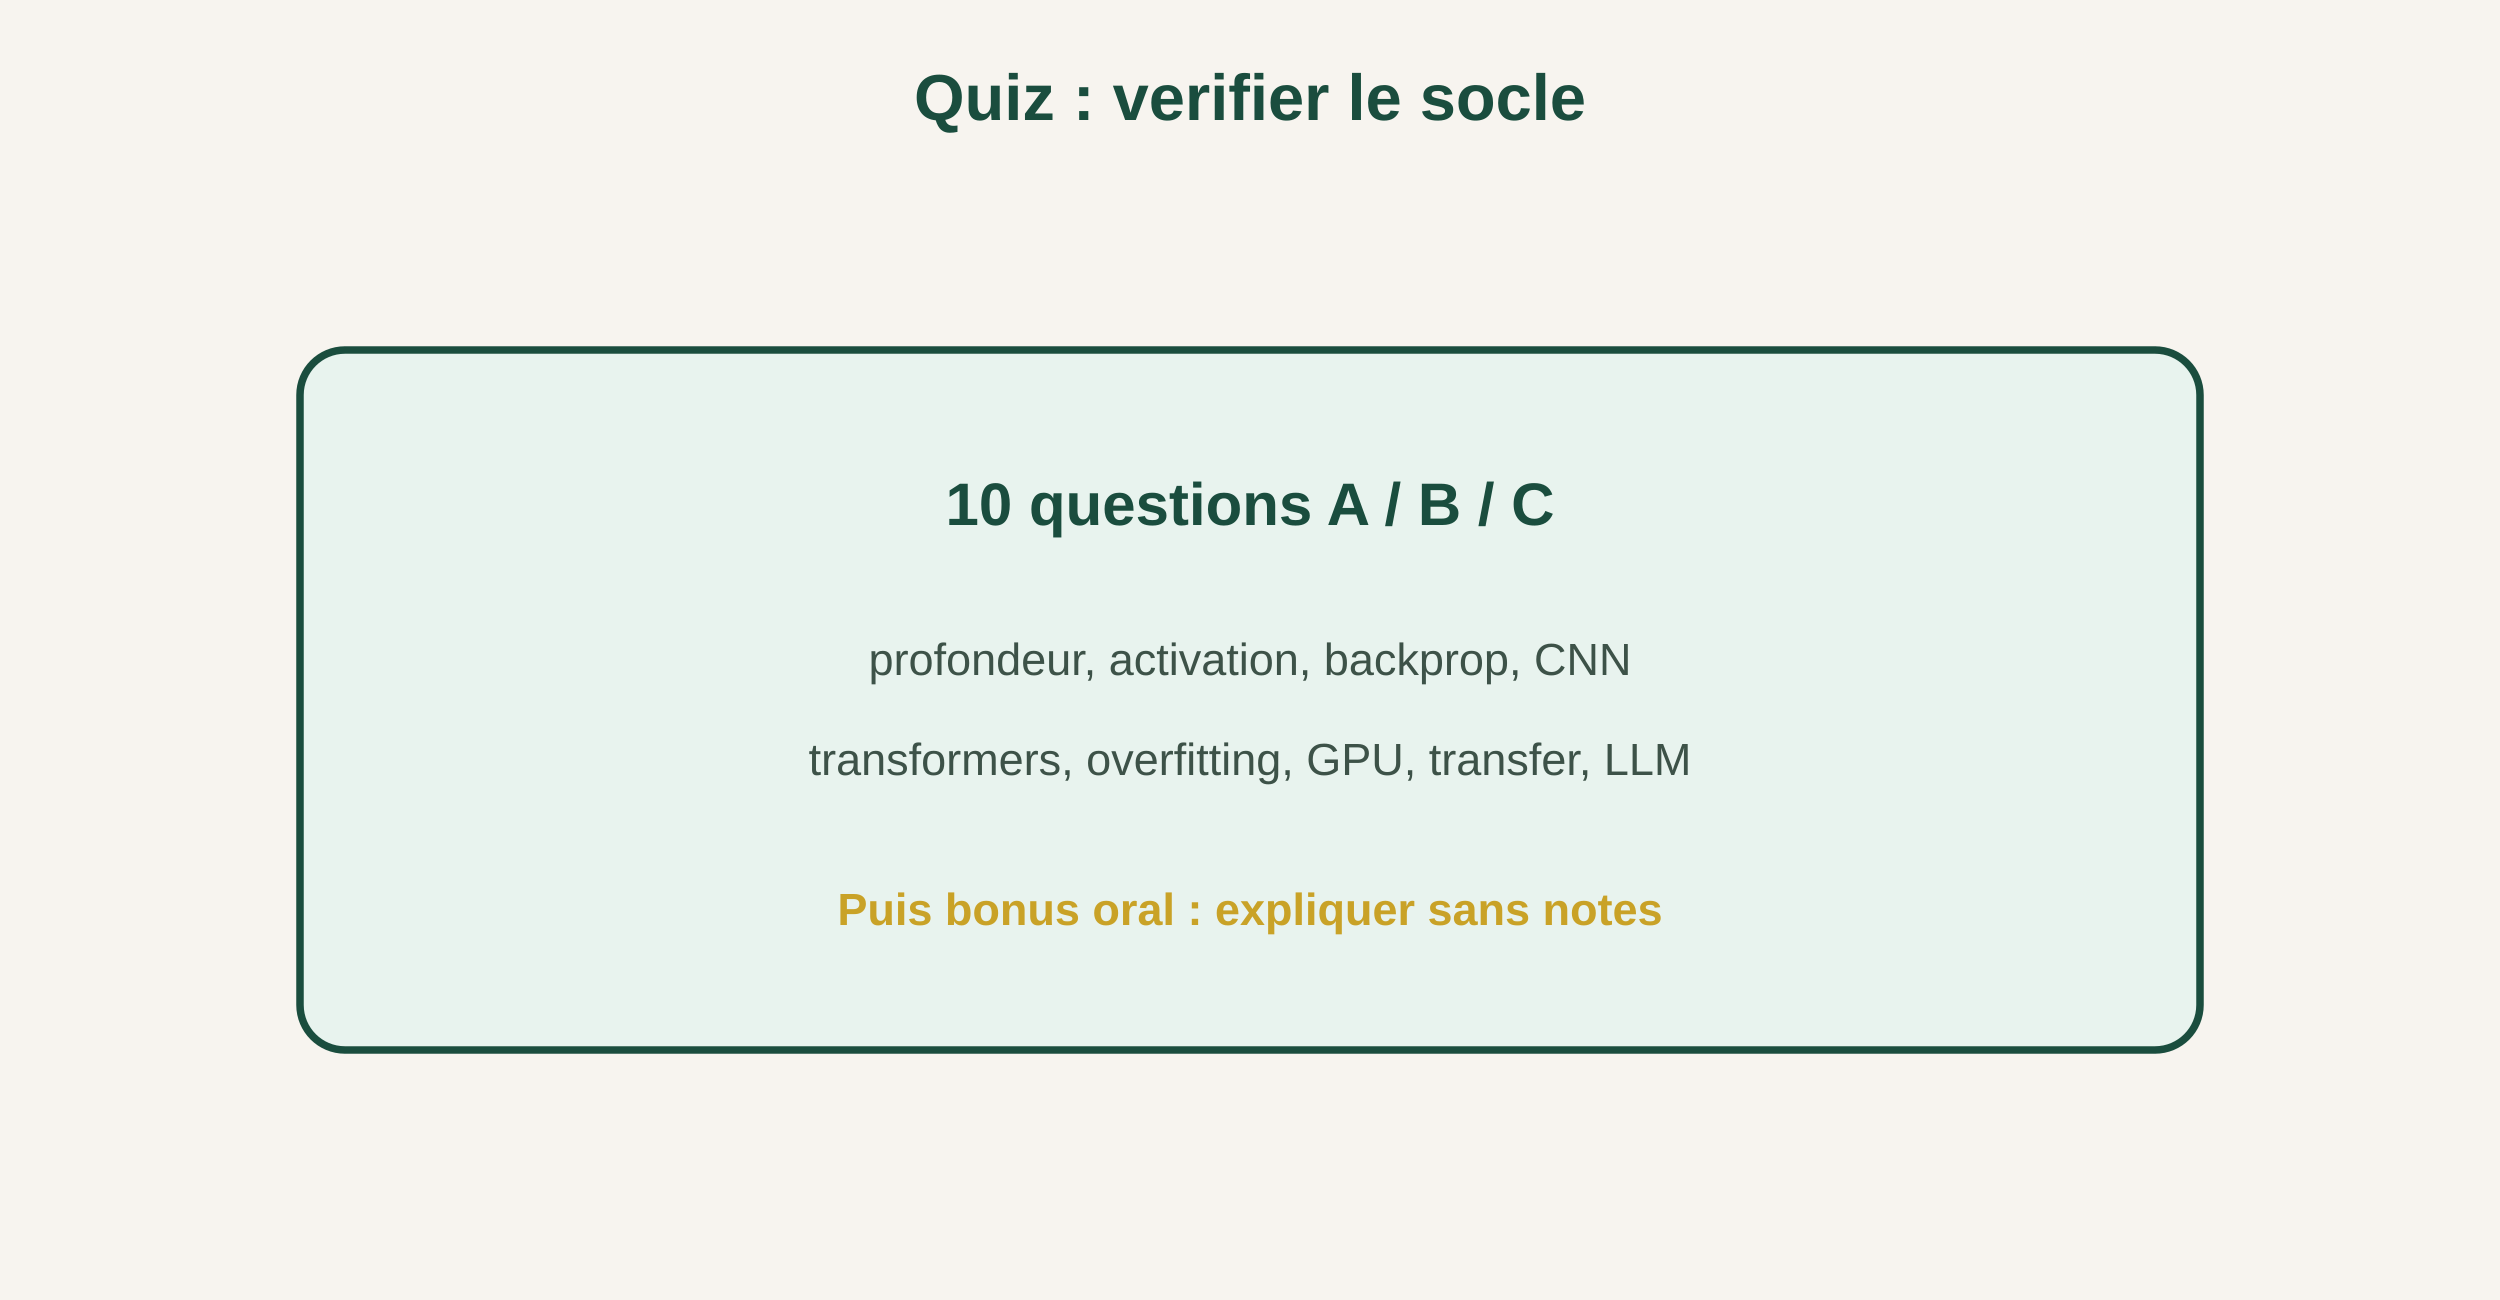
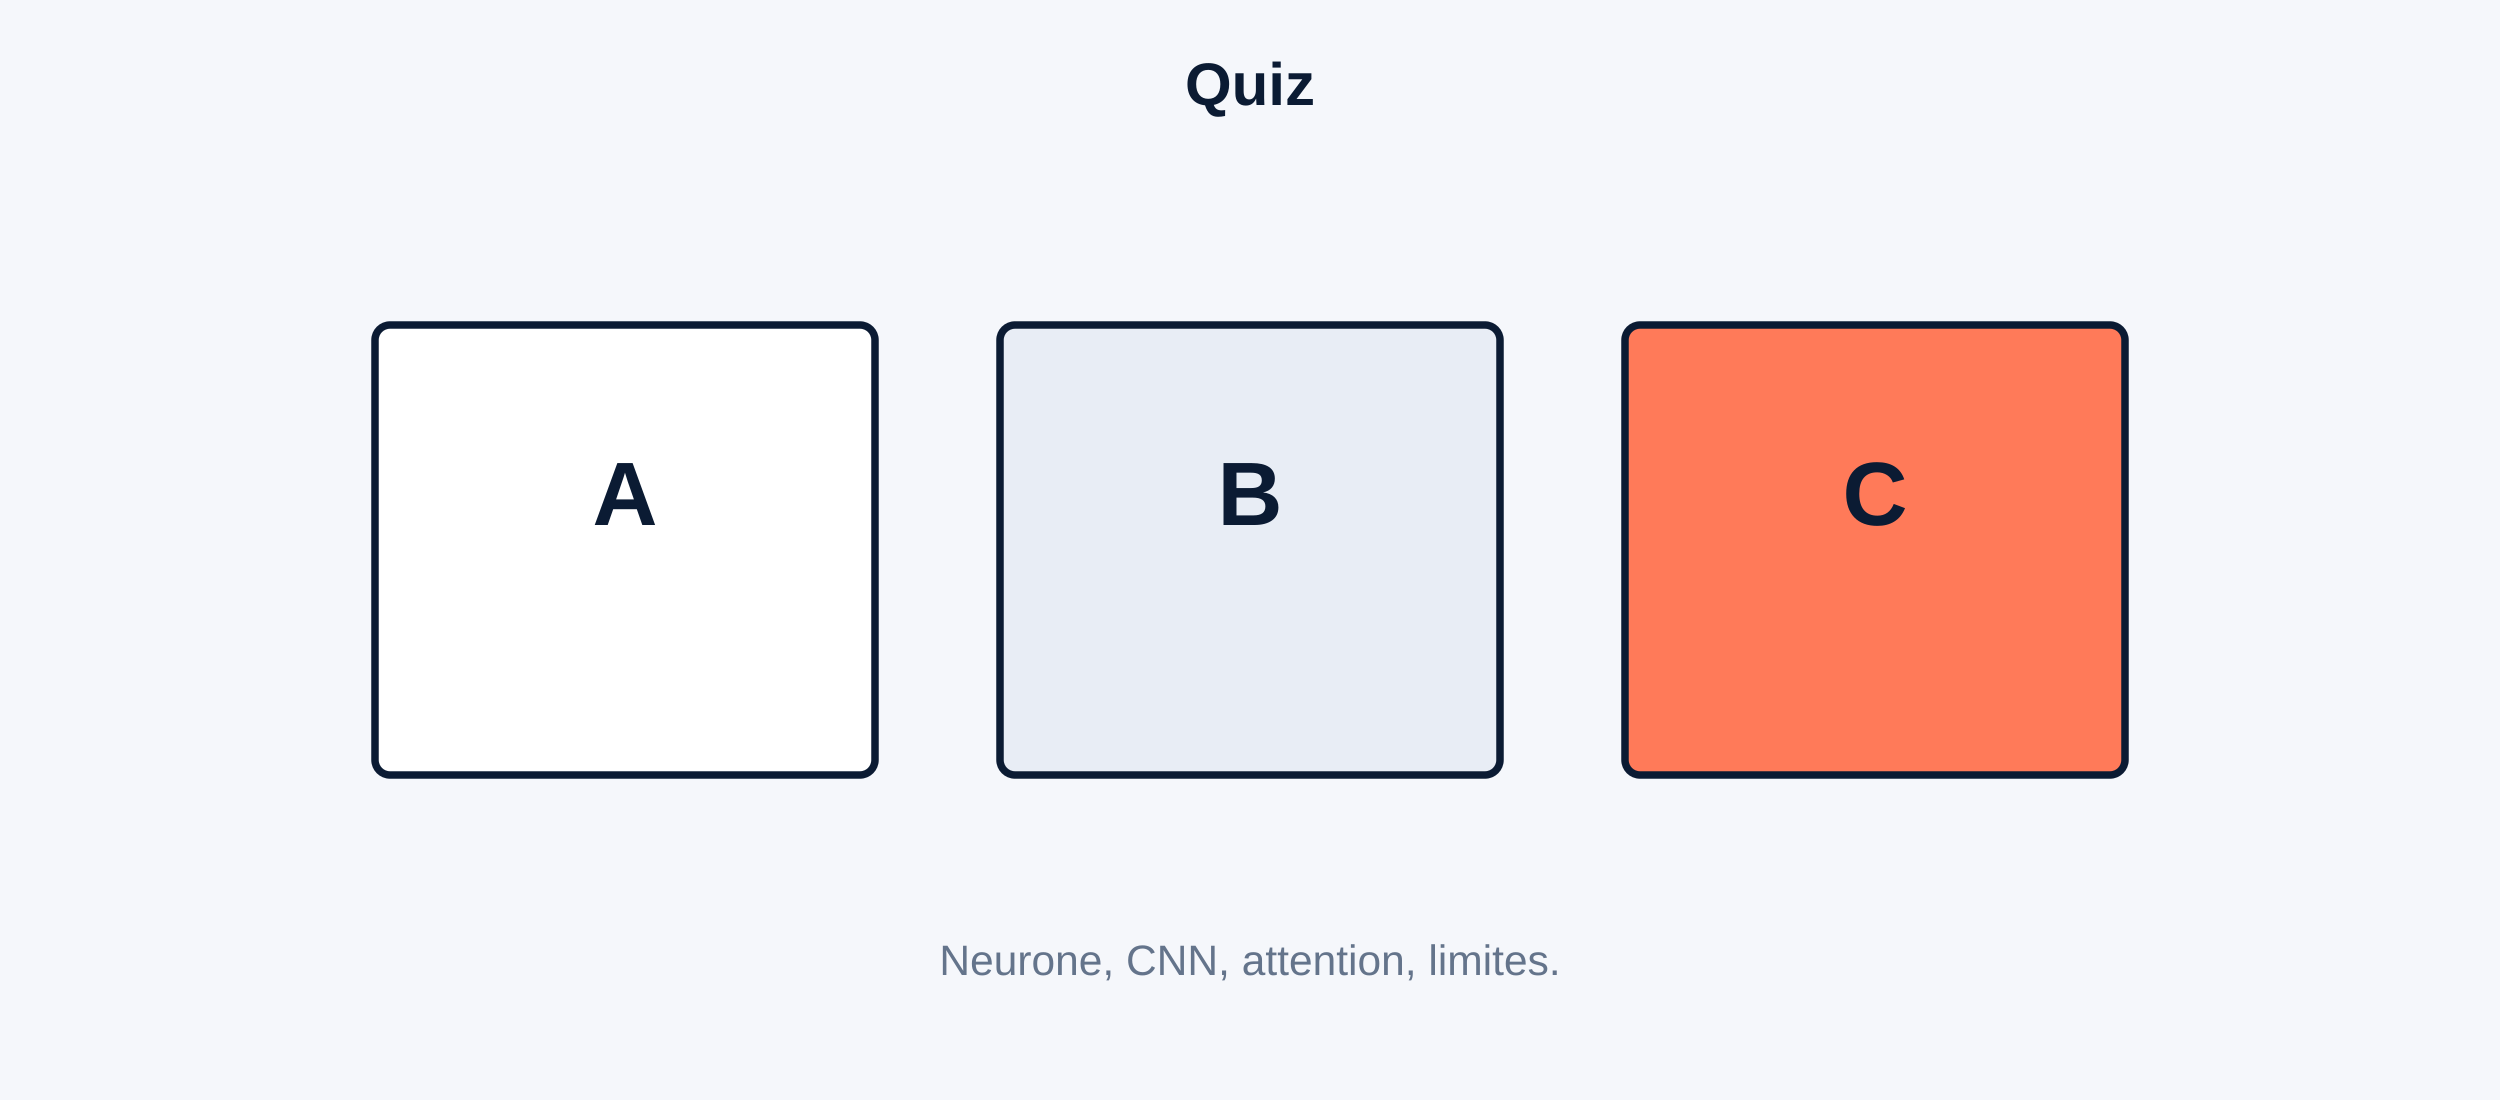
- <svg xmlns="http://www.w3.org/2000/svg" width="1000" height="520" viewBox="0 0 1000 520">
-   <rect width="1000" height="520" fill="#f7f4ef" />
-   <text x="500" y="48" text-anchor="middle" font-family="Segoe UI, Arial, sans-serif" font-size="26" fill="#1a4d3e" font-weight="700">Quiz : verifier le socle</text>
-   <rect x="120" y="140" width="760" height="280" rx="18" fill="#e8f3ee" stroke="#1a4d3e" stroke-width="3" />
-   <text x="500" y="210" text-anchor="middle" font-family="Segoe UI, Arial, sans-serif" font-size="24" fill="#1a4d3e" font-weight="700">10 questions A / B / C</text>
-   <text x="500" y="270" text-anchor="middle" font-family="Segoe UI, Arial, sans-serif" font-size="18" fill="#3d5248">profondeur, activation, backprop, CNN</text>
-   <text x="500" y="310" text-anchor="middle" font-family="Segoe UI, Arial, sans-serif" font-size="18" fill="#3d5248">transformers, overfitting, GPU, transfer, LLM</text>
-   <text x="500" y="370" text-anchor="middle" font-family="Segoe UI, Arial, sans-serif" font-size="18" fill="#c9a227" font-weight="700">Puis bonus oral : expliquer sans notes</text>
+ <svg xmlns="http://www.w3.org/2000/svg" width="1000" height="440" viewBox="0 0 1000 440">
+   <rect width="1000" height="440" fill="#f5f7fb" />
+   <text x="500" y="42" text-anchor="middle" font-family="Segoe UI, Arial, sans-serif" font-size="24" fill="#0b1b33" font-weight="700">Quiz</text>
+   <rect x="150" y="130" width="200" height="180" rx="6" fill="#ffffff" stroke="#0b1b33" stroke-width="3" />
+   <text x="250" y="210" text-anchor="middle" font-family="Segoe UI, Arial, sans-serif" font-size="36" fill="#0b1b33" font-weight="700">A</text>
+   <rect x="400" y="130" width="200" height="180" rx="6" fill="#e8edf5" stroke="#0b1b33" stroke-width="3" />
+   <text x="500" y="210" text-anchor="middle" font-family="Segoe UI, Arial, sans-serif" font-size="36" fill="#0b1b33" font-weight="700">B</text>
+   <rect x="650" y="130" width="200" height="180" rx="6" fill="#ff7a59" stroke="#0b1b33" stroke-width="3" />
+   <text x="750" y="210" text-anchor="middle" font-family="Segoe UI, Arial, sans-serif" font-size="36" fill="#0b1b33" font-weight="700">C</text>
+   <text x="500" y="390" text-anchor="middle" font-family="Segoe UI, Arial, sans-serif" font-size="17" fill="#64748b" font-weight="400">Neurone, CNN, attention, limites.</text>
</svg>
